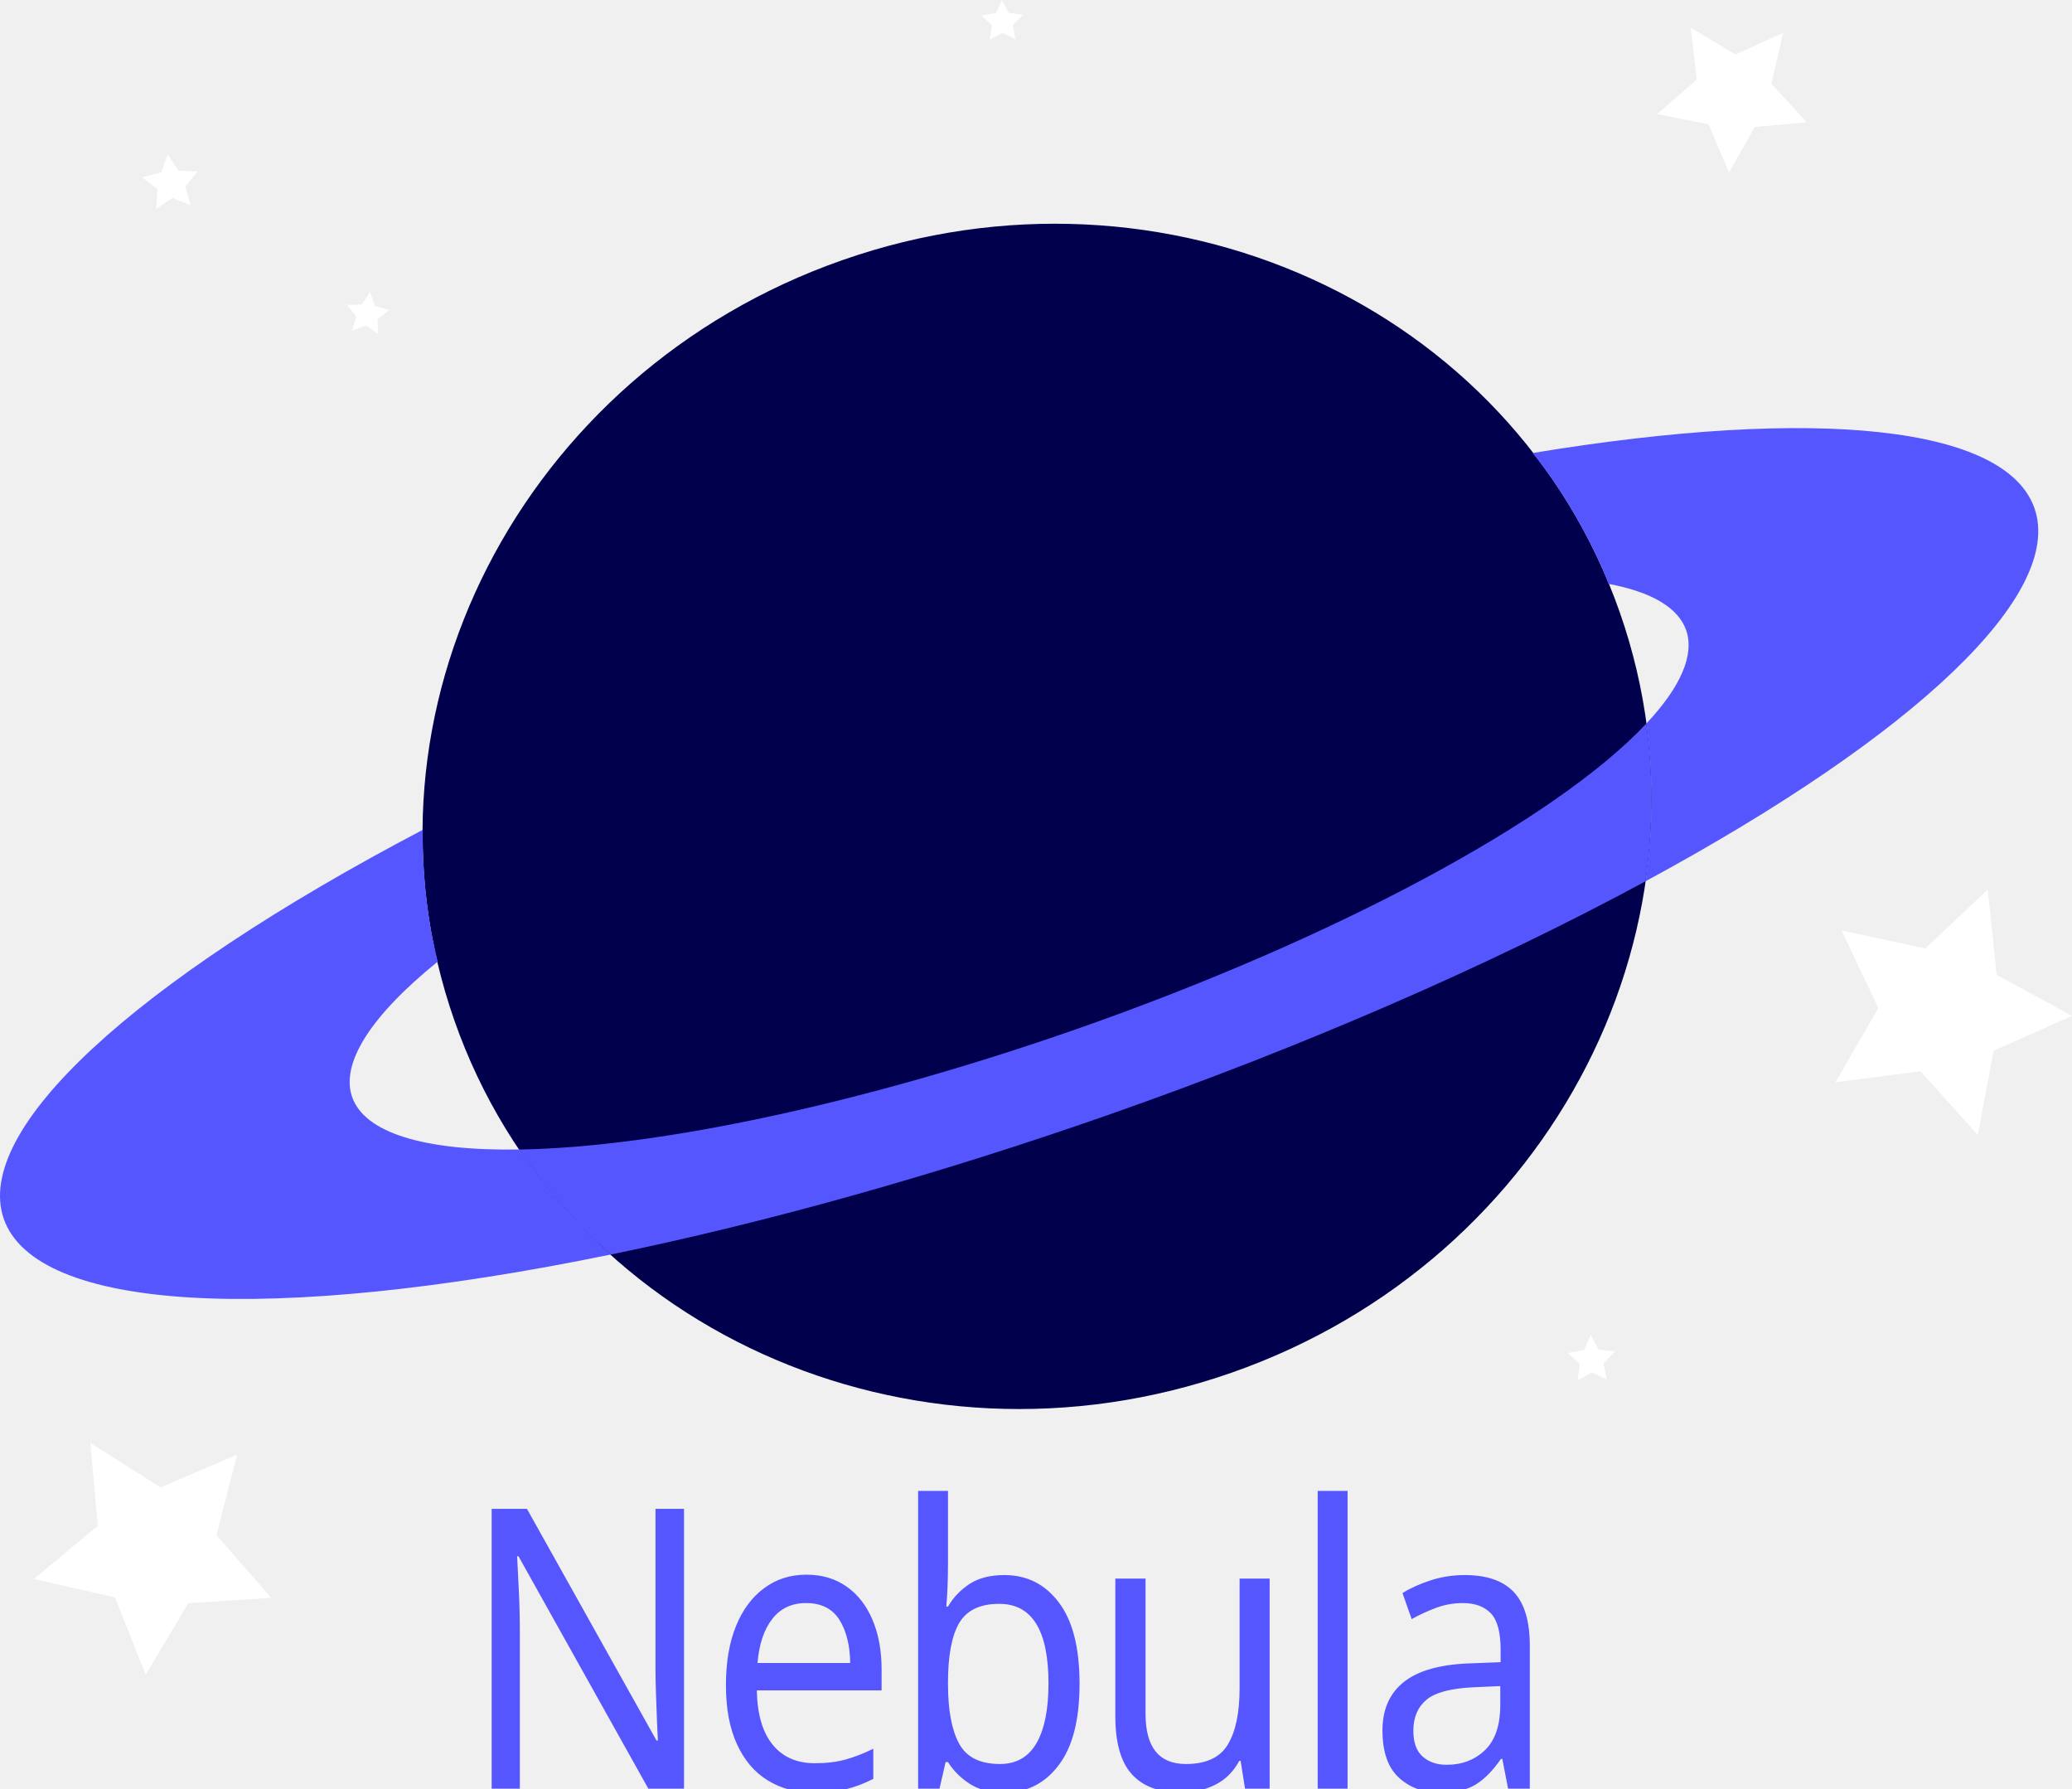
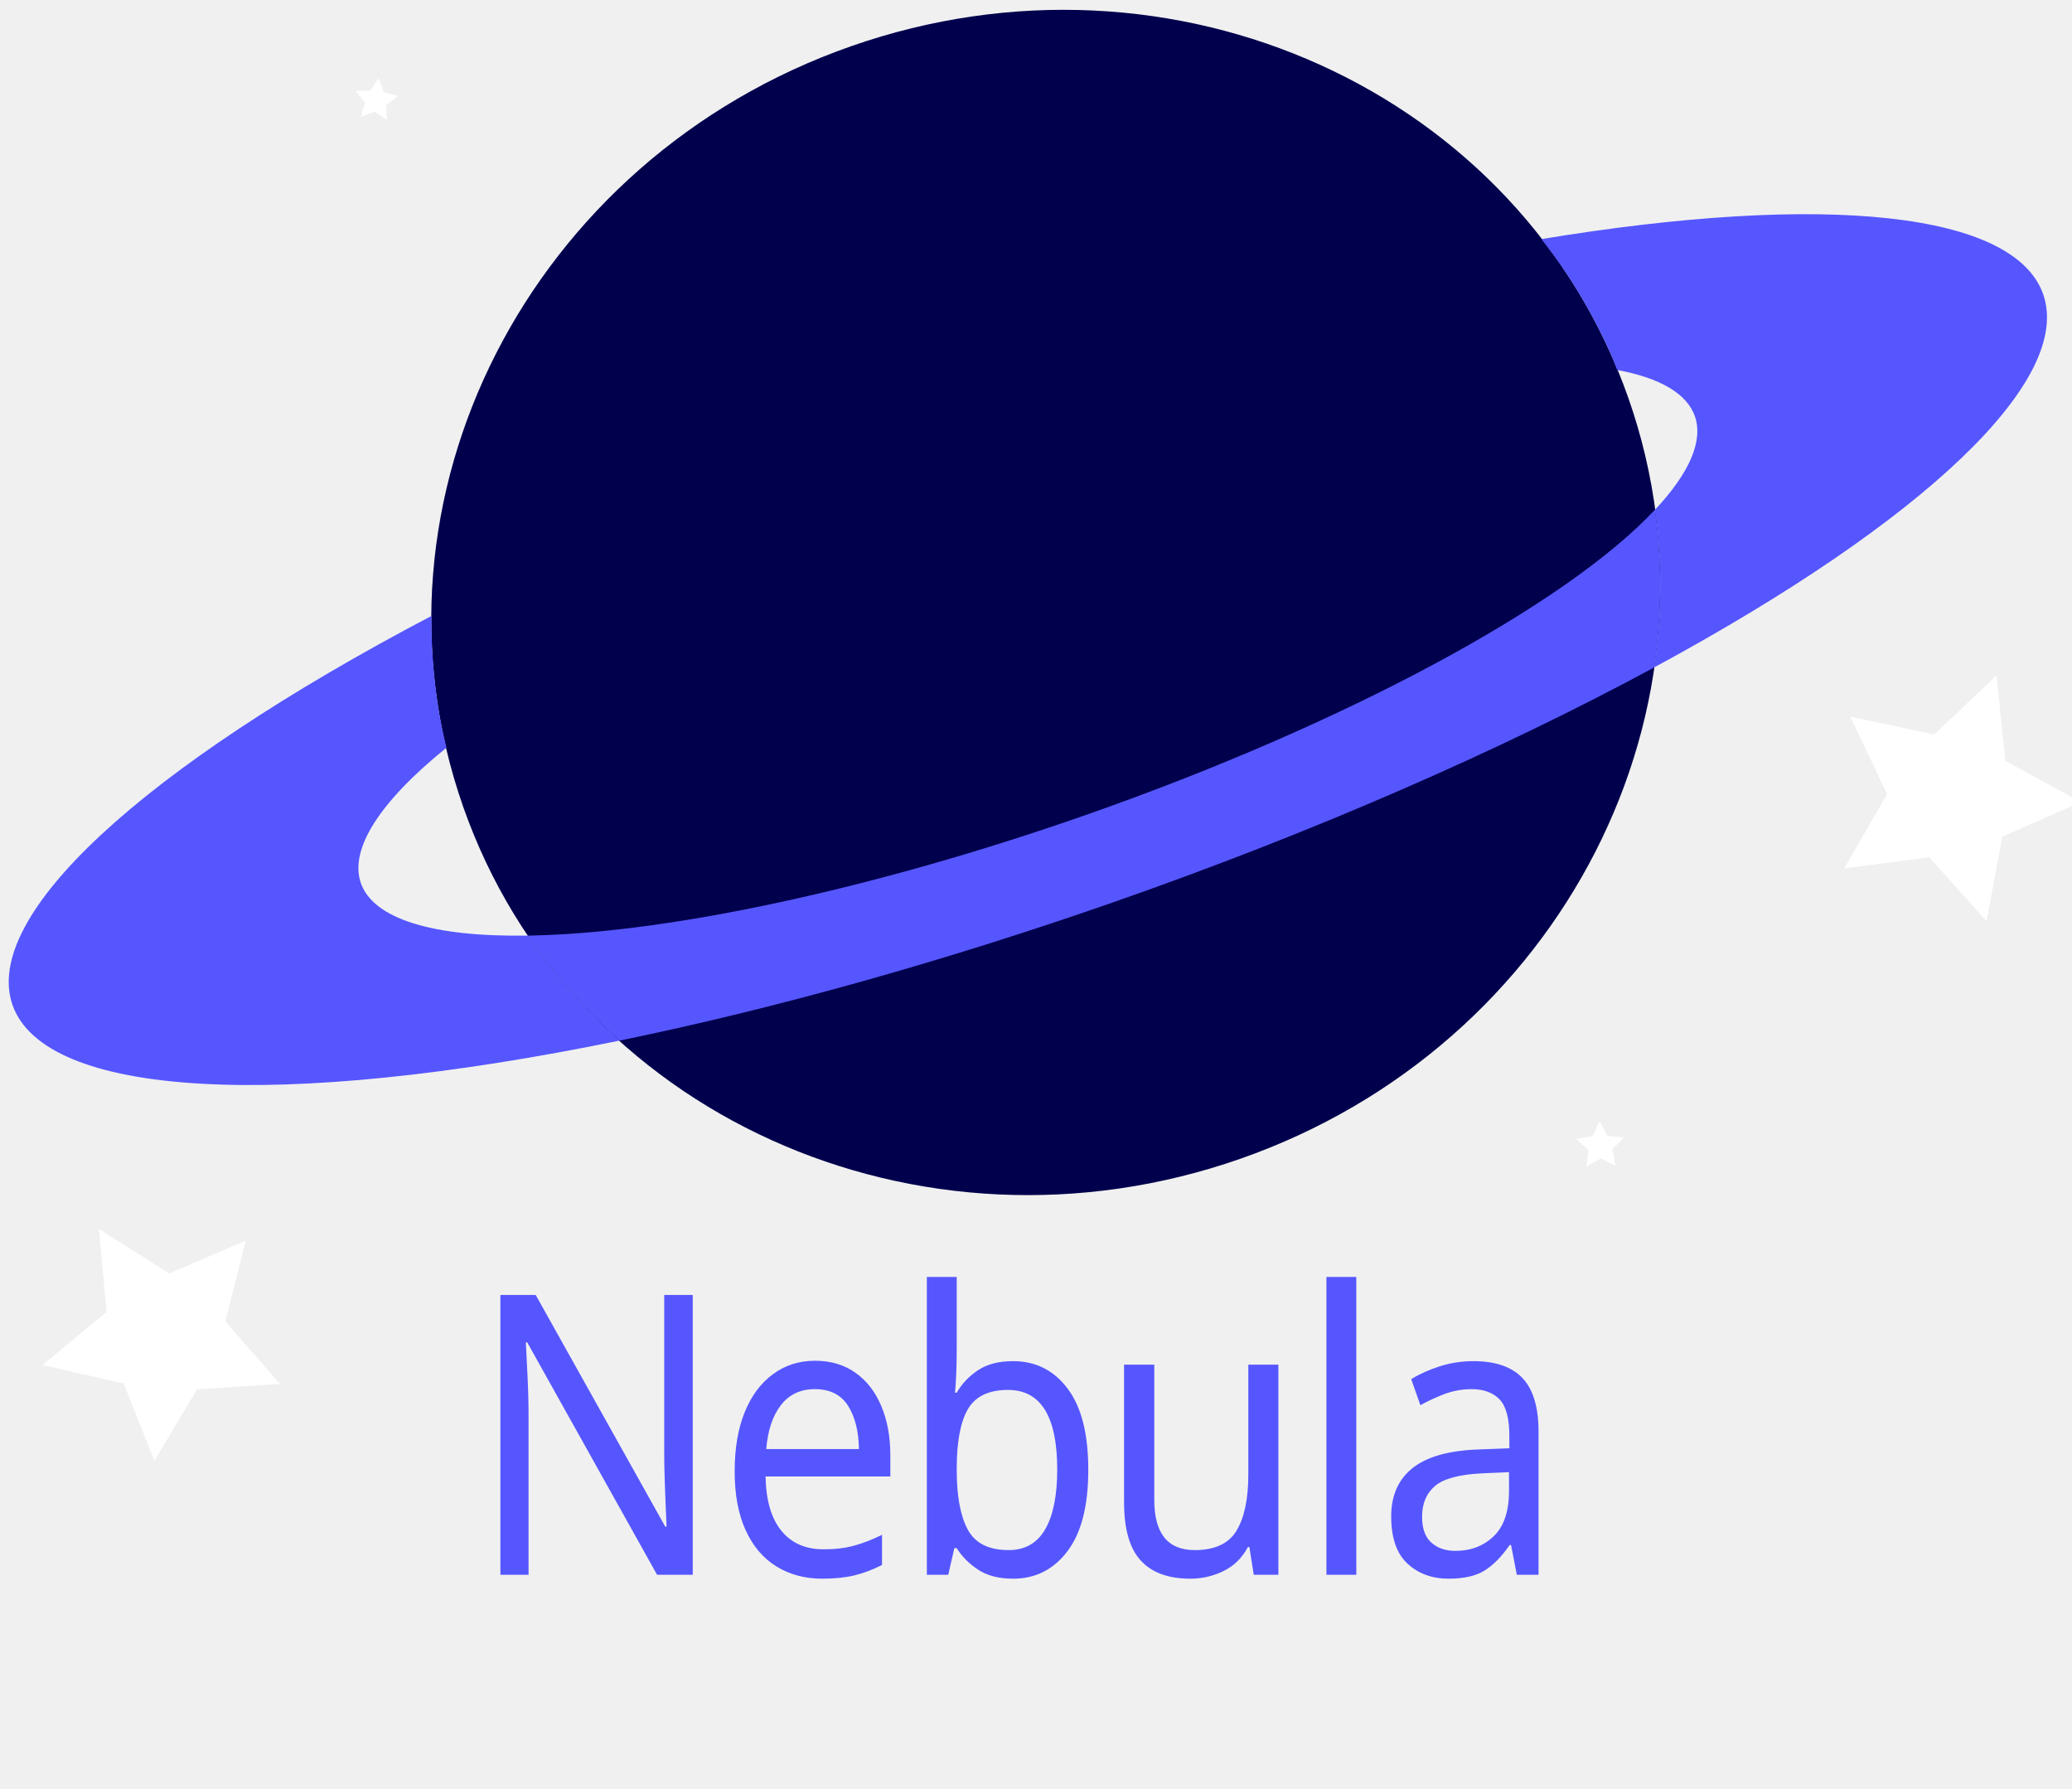
<svg xmlns="http://www.w3.org/2000/svg" width="177.593mm" height="153.274mm" viewBox="0 0 177.593 153.274" version="1.1" id="svg5">
  <defs id="defs2" />
  <g id="layer1" transform="translate(-2.933794,-16.8342)">
-     <g id="g358">
+     <g id="g358" transform="translate(0.7481773,-18.33035)">
      <g id="g17820" transform="rotate(-19.28224,211.6568,41.55956)">
        <path id="use2353" style="fill:#00004d;fill-opacity:1;stroke:#ffffff;stroke-width:0;stroke-dasharray:none" d="M 136.525,44.681 A 52.917,50.501 0 0 1 83.608,95.182 52.917,50.501 0 0 1 30.692,44.681 52.917,50.501 0 0 1 83.608,-5.821 52.917,50.501 0 0 1 136.525,44.681 Z" />
        <path id="path6884" style="fill:#5656ff;fill-opacity:1;stroke-width:0.195" d="m 135.529,54.415 a 52.917,50.501 0 0 1 -0.058,0.295 52.917,50.501 0 0 1 -0.321,1.409 52.917,50.501 0 0 1 -0.363,1.4 52.917,50.501 0 0 1 -0.405,1.39 52.917,50.501 0 0 1 -0.446,1.378 52.917,50.501 0 0 1 -0.487,1.365 52.917,50.501 0 0 1 -0.528,1.351 52.917,50.501 0 0 1 -0.568,1.336 52.917,50.501 0 0 1 -0.608,1.32 52.917,50.501 0 0 1 -0.647,1.303 52.917,50.501 0 0 1 -0.101,0.189 92.198,22.852 0 0 0 42.024,-19.164 92.198,22.852 0 0 0 -39.038,-18.67 52.917,50.501 0 0 1 0.925,2.965 52.917,50.501 0 0 1 0.897,4.085 52.917,50.501 0 0 1 0.541,4.142 52.917,50.501 0 0 1 0.067,1.538 60.568,15.012 0 0 1 4.978,5.94 60.568,15.012 0 0 1 -5.86,6.428 z" />
        <path id="path13448" style="fill:#5656ff;fill-opacity:1;stroke-width:0.195" d="m 32.286,56.967 a 52.917,50.501 0 0 0 0.024,0.111 52.917,50.501 0 0 0 1.248,4.001 52.917,50.501 0 0 0 1.59,3.888 52.917,50.501 0 0 0 1.581,3.087 92.198,22.852 0 0 0 44.091,2.786 92.198,22.852 0 0 0 50.174,-3.688 52.917,50.501 0 0 0 0.101,-0.189 52.917,50.501 0 0 0 0.647,-1.303 52.917,50.501 0 0 0 0.608,-1.32 52.917,50.501 0 0 0 0.568,-1.336 52.917,50.501 0 0 0 0.528,-1.351 52.917,50.501 0 0 0 0.487,-1.365 52.917,50.501 0 0 0 0.446,-1.378 52.917,50.501 0 0 0 0.405,-1.39 52.917,50.501 0 0 0 0.363,-1.4 52.917,50.501 0 0 0 0.321,-1.409 52.917,50.501 0 0 0 0.058,-0.295 60.568,15.012 0 0 1 -54.707,8.585 60.568,15.012 0 0 1 -48.535,-6.033 z" />
        <path id="path13446" style="fill:#5656ff;fill-opacity:1;stroke-width:0.195" d="m 33.528,28.381 a 92.198,22.852 0 0 0 -44.905,19.607 92.198,22.852 0 0 0 48.107,20.066 52.917,50.501 0 0 1 -1.581,-3.087 52.917,50.501 0 0 1 -1.59,-3.888 52.917,50.501 0 0 1 -1.248,-4.001 52.917,50.501 0 0 1 -0.024,-0.111 60.568,15.012 0 0 1 -12.033,-8.979 60.568,15.012 0 0 1 10.755,-8.524 52.917,50.501 0 0 1 0.405,-3.096 52.917,50.501 0 0 1 0.897,-4.085 52.917,50.501 0 0 1 1.217,-3.903 z" />
        <path id="path13435" style="fill:none;fill-opacity:1;stroke-width:0.22" d="M 136.525,44.681 A 52.917,50.501 0 0 1 83.608,95.182 52.917,50.501 0 0 1 30.692,44.681 52.917,50.501 0 0 1 83.608,-5.821 52.917,50.501 0 0 1 136.525,44.681 Z" />
      </g>
      <path style="fill:#ffffff;fill-opacity:1;stroke:#000000;stroke-width:0;stroke-dasharray:none" id="path23849" d="m 147.017,-9.913 -1.756,-4.12 -4.389,-0.889 3.375,-2.943 -0.511,-4.449 3.842,2.301 4.074,-1.861 -1.001,4.365 3.029,3.299 -4.461,0.397 z" transform="translate(4.114975,41.52384)" />
      <path style="fill:#ffffff;fill-opacity:1;stroke:#000000;stroke-width:0;stroke-dasharray:none" id="path23851" d="m 58.732,113.723 -7.113,0.463 -3.651,6.122 -2.638,-6.621 -6.95,-1.58 5.482,-4.555 -0.645,-7.099 6.026,3.806 6.552,-2.807 -1.758,6.908 z" transform="translate(-32.54571,40.02749)" />
      <path style="fill:#ffffff;fill-opacity:1;stroke:#000000;stroke-width:0;stroke-dasharray:none" id="path23853" d="m 171.333,77.436 -4.915,-5.469 -7.292,0.949 3.683,-6.365 -3.156,-6.642 7.191,1.536 5.342,-5.054 0.762,7.314 6.457,3.519 -6.721,2.985 z" transform="translate(1.122266,36.66069)" />
      <path style="fill:#ffffff;fill-opacity:1;stroke:#000000;stroke-width:0;stroke-dasharray:none" id="path23855" d="m 15.151,-7.108 -1.552,-0.619 -1.39,0.928 0.109,-1.668 -1.312,-1.035 1.62,-0.411 0.579,-1.567 0.892,1.413 1.67,0.066 -1.068,1.285 z" transform="translate(4.114975,41.52384)" />
      <path style="fill:#ffffff;fill-opacity:1;stroke:#000000;stroke-width:0;stroke-dasharray:none" id="path23857" d="m 31.236,3.928 -1.052,-0.728 -1.196,0.454 0.367,-1.225 -0.801,-0.997 1.278,-0.03 0.7,-1.07 0.423,1.207 1.234,0.336 -1.017,0.775 z" transform="translate(4.114975,41.52384)" />
      <path style="fill:#ffffff;fill-opacity:1;stroke:#000000;stroke-width:0;stroke-dasharray:none" id="path23859" d="m 85.853,-21.323 -1.108,-0.561 -1.091,0.595 0.191,-1.227 -0.903,-0.853 1.226,-0.197 0.533,-1.122 0.567,1.105 1.232,0.16 -0.876,0.88 z" transform="translate(4.114975,41.52384)" />
      <path style="fill:#ffffff;fill-opacity:1;stroke:#000000;stroke-width:0;stroke-dasharray:none" id="path23861" d="m 136.542,93.522 -1.274,-0.618 -1.231,0.7 0.194,-1.403 -1.046,-0.955 1.394,-0.249 0.585,-1.29 0.668,1.249 1.407,0.158 -0.981,1.021 z" transform="translate(4.114975,41.52384)" />
      <text xml:space="preserve" style="font-style:normal;font-variant:normal;font-weight:normal;font-stretch:normal;font-size:31.269px;font-family:Magneto;-inkscape-font-specification:'Magneto, Normal';font-variant-ligatures:normal;font-variant-caps:normal;font-variant-numeric:normal;font-variant-east-asian:normal;letter-spacing:-0.889px;fill:#5656ff;fill-opacity:1;stroke:none;stroke-width:26.057;stroke-dasharray:none;stroke-opacity:1" x="45.373" y="158.412" id="text25692" transform="scale(0.9312464,1.07383)">
        <tspan id="tspan25690" style="font-style:normal;font-variant:normal;font-weight:normal;font-stretch:normal;font-size:31.269px;font-family:Moondance;-inkscape-font-specification:'Moondance, Normal';font-variant-ligatures:normal;font-variant-caps:normal;font-variant-numeric:normal;font-variant-east-asian:normal;fill:#5656ff;fill-opacity:1;stroke:none;stroke-width:26.057" x="45.373" y="158.412">Nebula</tspan>
      </text>
    </g>
  </g>
</svg>
